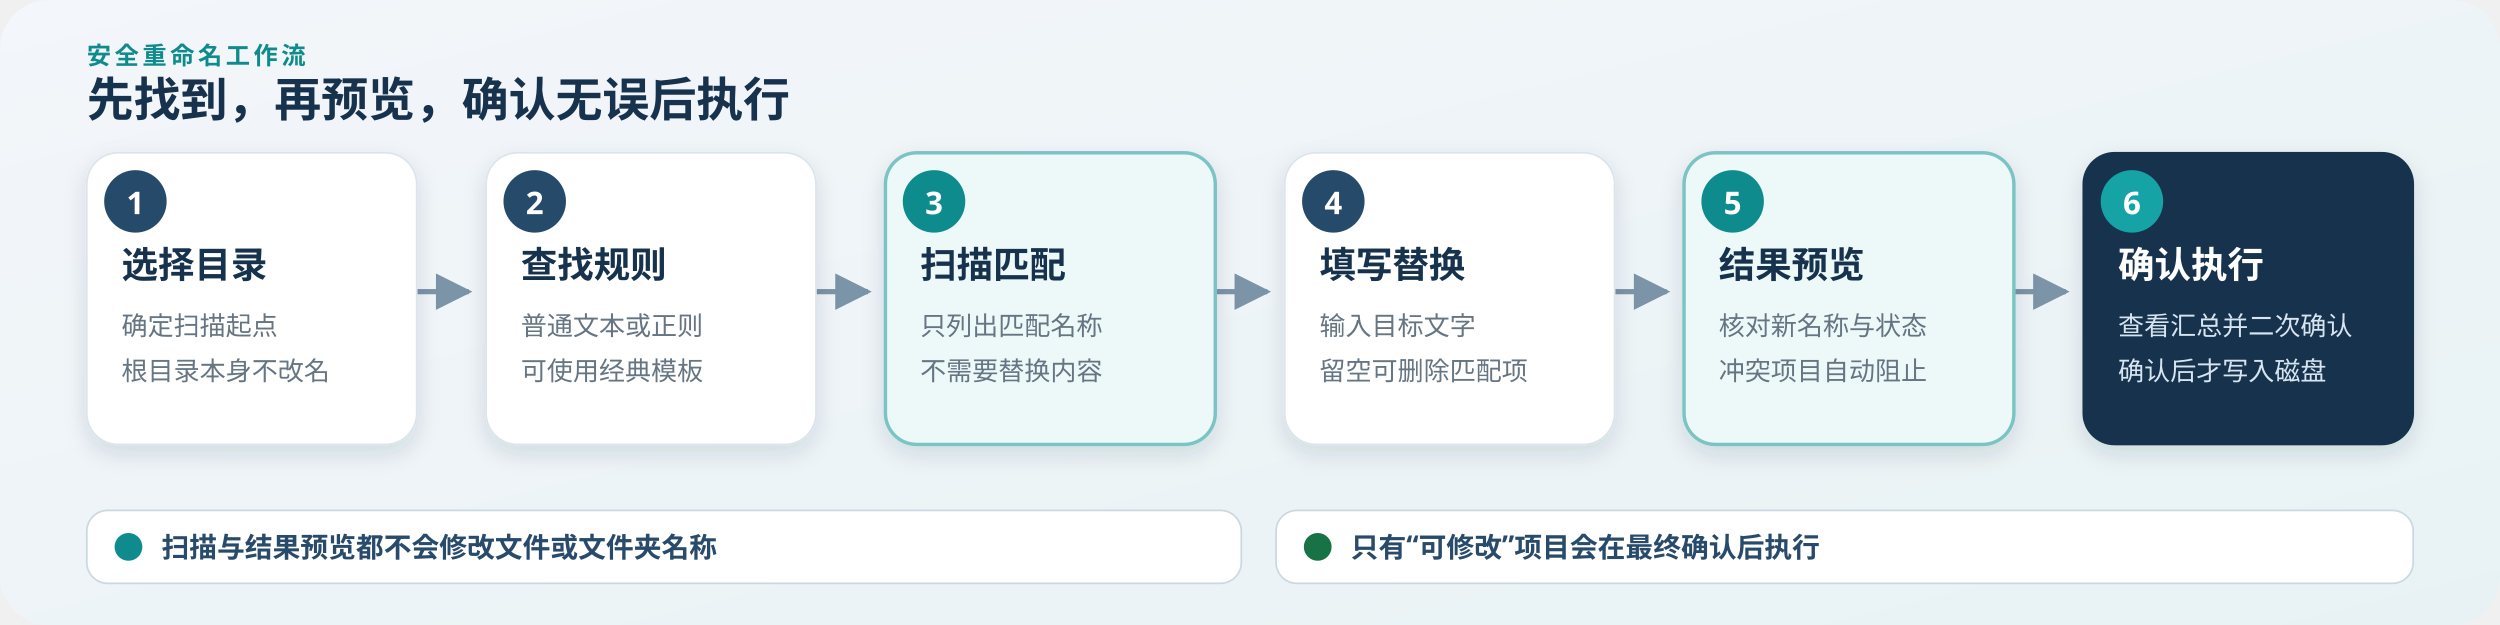
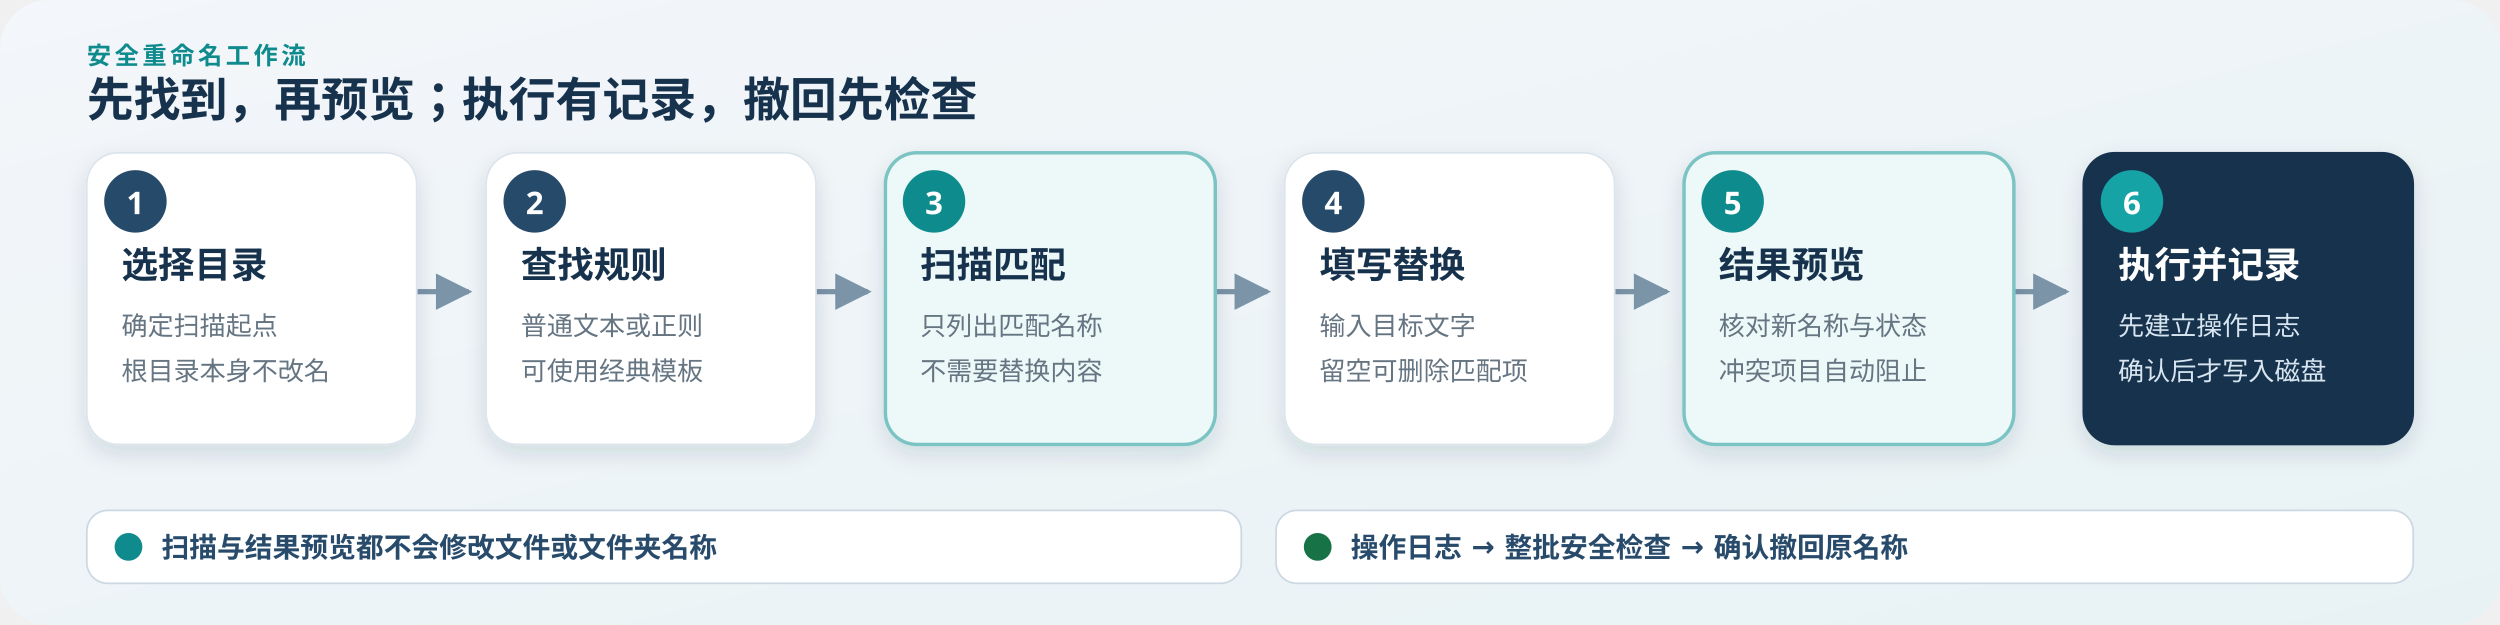
<svg xmlns="http://www.w3.org/2000/svg" width="1440" height="360" viewBox="0 0 1440 360" role="img" aria-labelledby="title description">
  <defs>
    <linearGradient id="background" x1="0" y1="0" x2="1" y2="1">
      <stop offset="0" stop-color="#f3f6fa" />
      <stop offset="1" stop-color="#e8f2f4" />
    </linearGradient>
    <filter id="shadow" x="-20%" y="-20%" width="140%" height="150%">
      <feDropShadow dx="0" dy="5" stdDeviation="6" flood-color="#17324d" flood-opacity="0.13" />
    </filter>
    <marker id="arrow" viewBox="0 0 10 10" refX="9" refY="5" markerWidth="7" markerHeight="7" orient="auto-start-reverse">
      <path d="M 0 0 L 10 5 L 0 10 z" fill="#7b94a8" />
    </marker>
    <style>
      .title { font: 700 27px "Microsoft YaHei UI", "Noto Sans SC", sans-serif; fill: #17324d; }
      .eyebrow { font: 600 14px "Microsoft YaHei UI", "Noto Sans SC", sans-serif; fill: #0f8b8d; letter-spacing: 2px; }
      .step-title { font: 700 21px "Microsoft YaHei UI", "Noto Sans SC", sans-serif; fill: #17324d; }
      .step-copy { font: 400 15px "Microsoft YaHei UI", "Noto Sans SC", sans-serif; fill: #657482; }
      .number { font: 700 18px "Microsoft YaHei UI", "Noto Sans SC", sans-serif; fill: #ffffff; text-anchor: middle; dominant-baseline: middle; }
      .footer { font: 600 16px "Microsoft YaHei UI", "Noto Sans SC", sans-serif; fill: #284b6b; }
    </style>
  </defs>
  <rect width="1440" height="360" rx="28" fill="url(#background)" />
  <text x="50" y="37" class="eyebrow">安全重命名工作流</text>
-   <text x="50" y="67" class="title">先找到，再预览，确认无误后执行</text>
+   <text x="50" y="67" class="title">先找到，再预览；执行有记录，撤回先检查</text>
  <g fill="none" stroke="#7b94a8" stroke-width="3" marker-end="url(#arrow)">
    <path d="M 240 168 H 270" />
    <path d="M 470 168 H 500" />
    <path d="M 700 168 H 730" />
    <path d="M 930 168 H 960" />
    <path d="M 1160 168 H 1190" />
  </g>
  <g filter="url(#shadow)">
    <rect x="50" y="88" width="190" height="168" rx="18" fill="#ffffff" stroke="#dce4eb" />
    <circle cx="78" cy="116" r="18" fill="#284b6b" />
    <text x="78" y="117" class="number">1</text>
    <text x="70" y="160" class="step-title">选择目录</text>
    <text x="70" y="193" class="step-copy">确定扫描起点</text>
    <text x="70" y="219" class="step-copy">根目录本身不改名</text>
    <rect x="280" y="88" width="190" height="168" rx="18" fill="#ffffff" stroke="#dce4eb" />
    <circle cx="308" cy="116" r="18" fill="#284b6b" />
    <text x="308" y="117" class="number">2</text>
    <text x="300" y="160" class="step-title">查找规则</text>
    <text x="300" y="193" class="step-copy">普通文本或正则</text>
    <text x="300" y="219" class="step-copy">可使用经典模板</text>
    <rect x="510" y="88" width="190" height="168" rx="18" fill="#edf9f9" stroke="#7cc3c4" stroke-width="2" />
    <circle cx="538" cy="116" r="18" fill="#0f8b8d" />
    <text x="538" y="117" class="number">3</text>
    <text x="530" y="160" class="step-title">扫描匹配</text>
    <text x="530" y="193" class="step-copy">只列出匹配名称</text>
    <text x="530" y="219" class="step-copy">不需要替换内容</text>
    <rect x="740" y="88" width="190" height="168" rx="18" fill="#ffffff" stroke="#dce4eb" />
    <circle cx="768" cy="116" r="18" fill="#284b6b" />
    <text x="768" y="117" class="number">4</text>
    <text x="760" y="160" class="step-title">填写替换</text>
    <text x="760" y="193" class="step-copy">输入目标文字</text>
    <text x="760" y="219" class="step-copy">留空可删除匹配项</text>
    <rect x="970" y="88" width="190" height="168" rx="18" fill="#edf9f9" stroke="#7cc3c4" stroke-width="2" />
    <circle cx="998" cy="116" r="18" fill="#0f8b8d" />
    <text x="998" y="117" class="number">5</text>
    <text x="990" y="160" class="step-title">结果预览</text>
    <text x="990" y="193" class="step-copy">核对新名称与状态</text>
    <text x="990" y="219" class="step-copy">冲突项目自动阻止</text>
    <rect x="1200" y="88" width="190" height="168" rx="18" fill="#17324d" stroke="#17324d" />
    <circle cx="1228" cy="116" r="18" fill="#16a3a5" />
    <text x="1228" y="117" class="number">6</text>
-     <text x="1220" y="160" class="step-title" fill="#ffffff" style="fill:#ffffff">确认执行</text>
-     <text x="1220" y="193" class="step-copy" fill="#d7e5f0" style="fill:#d7e5f0">查看汇总并二次确认</text>
+     <text x="1220" y="160" class="step-title" fill="#ffffff" style="fill:#ffffff">执行并记录</text>
+     <text x="1220" y="193" class="step-copy" fill="#d7e5f0" style="fill:#d7e5f0">先建立操作日志</text>
    <text x="1220" y="219" class="step-copy" fill="#d7e5f0" style="fill:#d7e5f0">确认后才写入磁盘</text>
  </g>
  <g transform="translate(50 294)">
    <rect width="665" height="42" rx="12" fill="#ffffff" stroke="#cbd8e2" />
    <circle cx="24" cy="21" r="8" fill="#0f8b8d" />
    <text x="43" y="27" class="footer">扫描与结果预览都不会修改文件或文件夹名称</text>
  </g>
  <g transform="translate(735 294)">
    <rect width="655" height="42" rx="12" fill="#ffffff" stroke="#cbd8e2" />
    <circle cx="24" cy="21" r="8" fill="#177245" />
-     <text x="43" y="27" class="footer">只有“可修改”项目会在最终确认后执行</text>
+     <text x="43" y="27" class="footer">操作日志 → 整批安全检查 → 确认撤回原名称</text>
  </g>
</svg>
